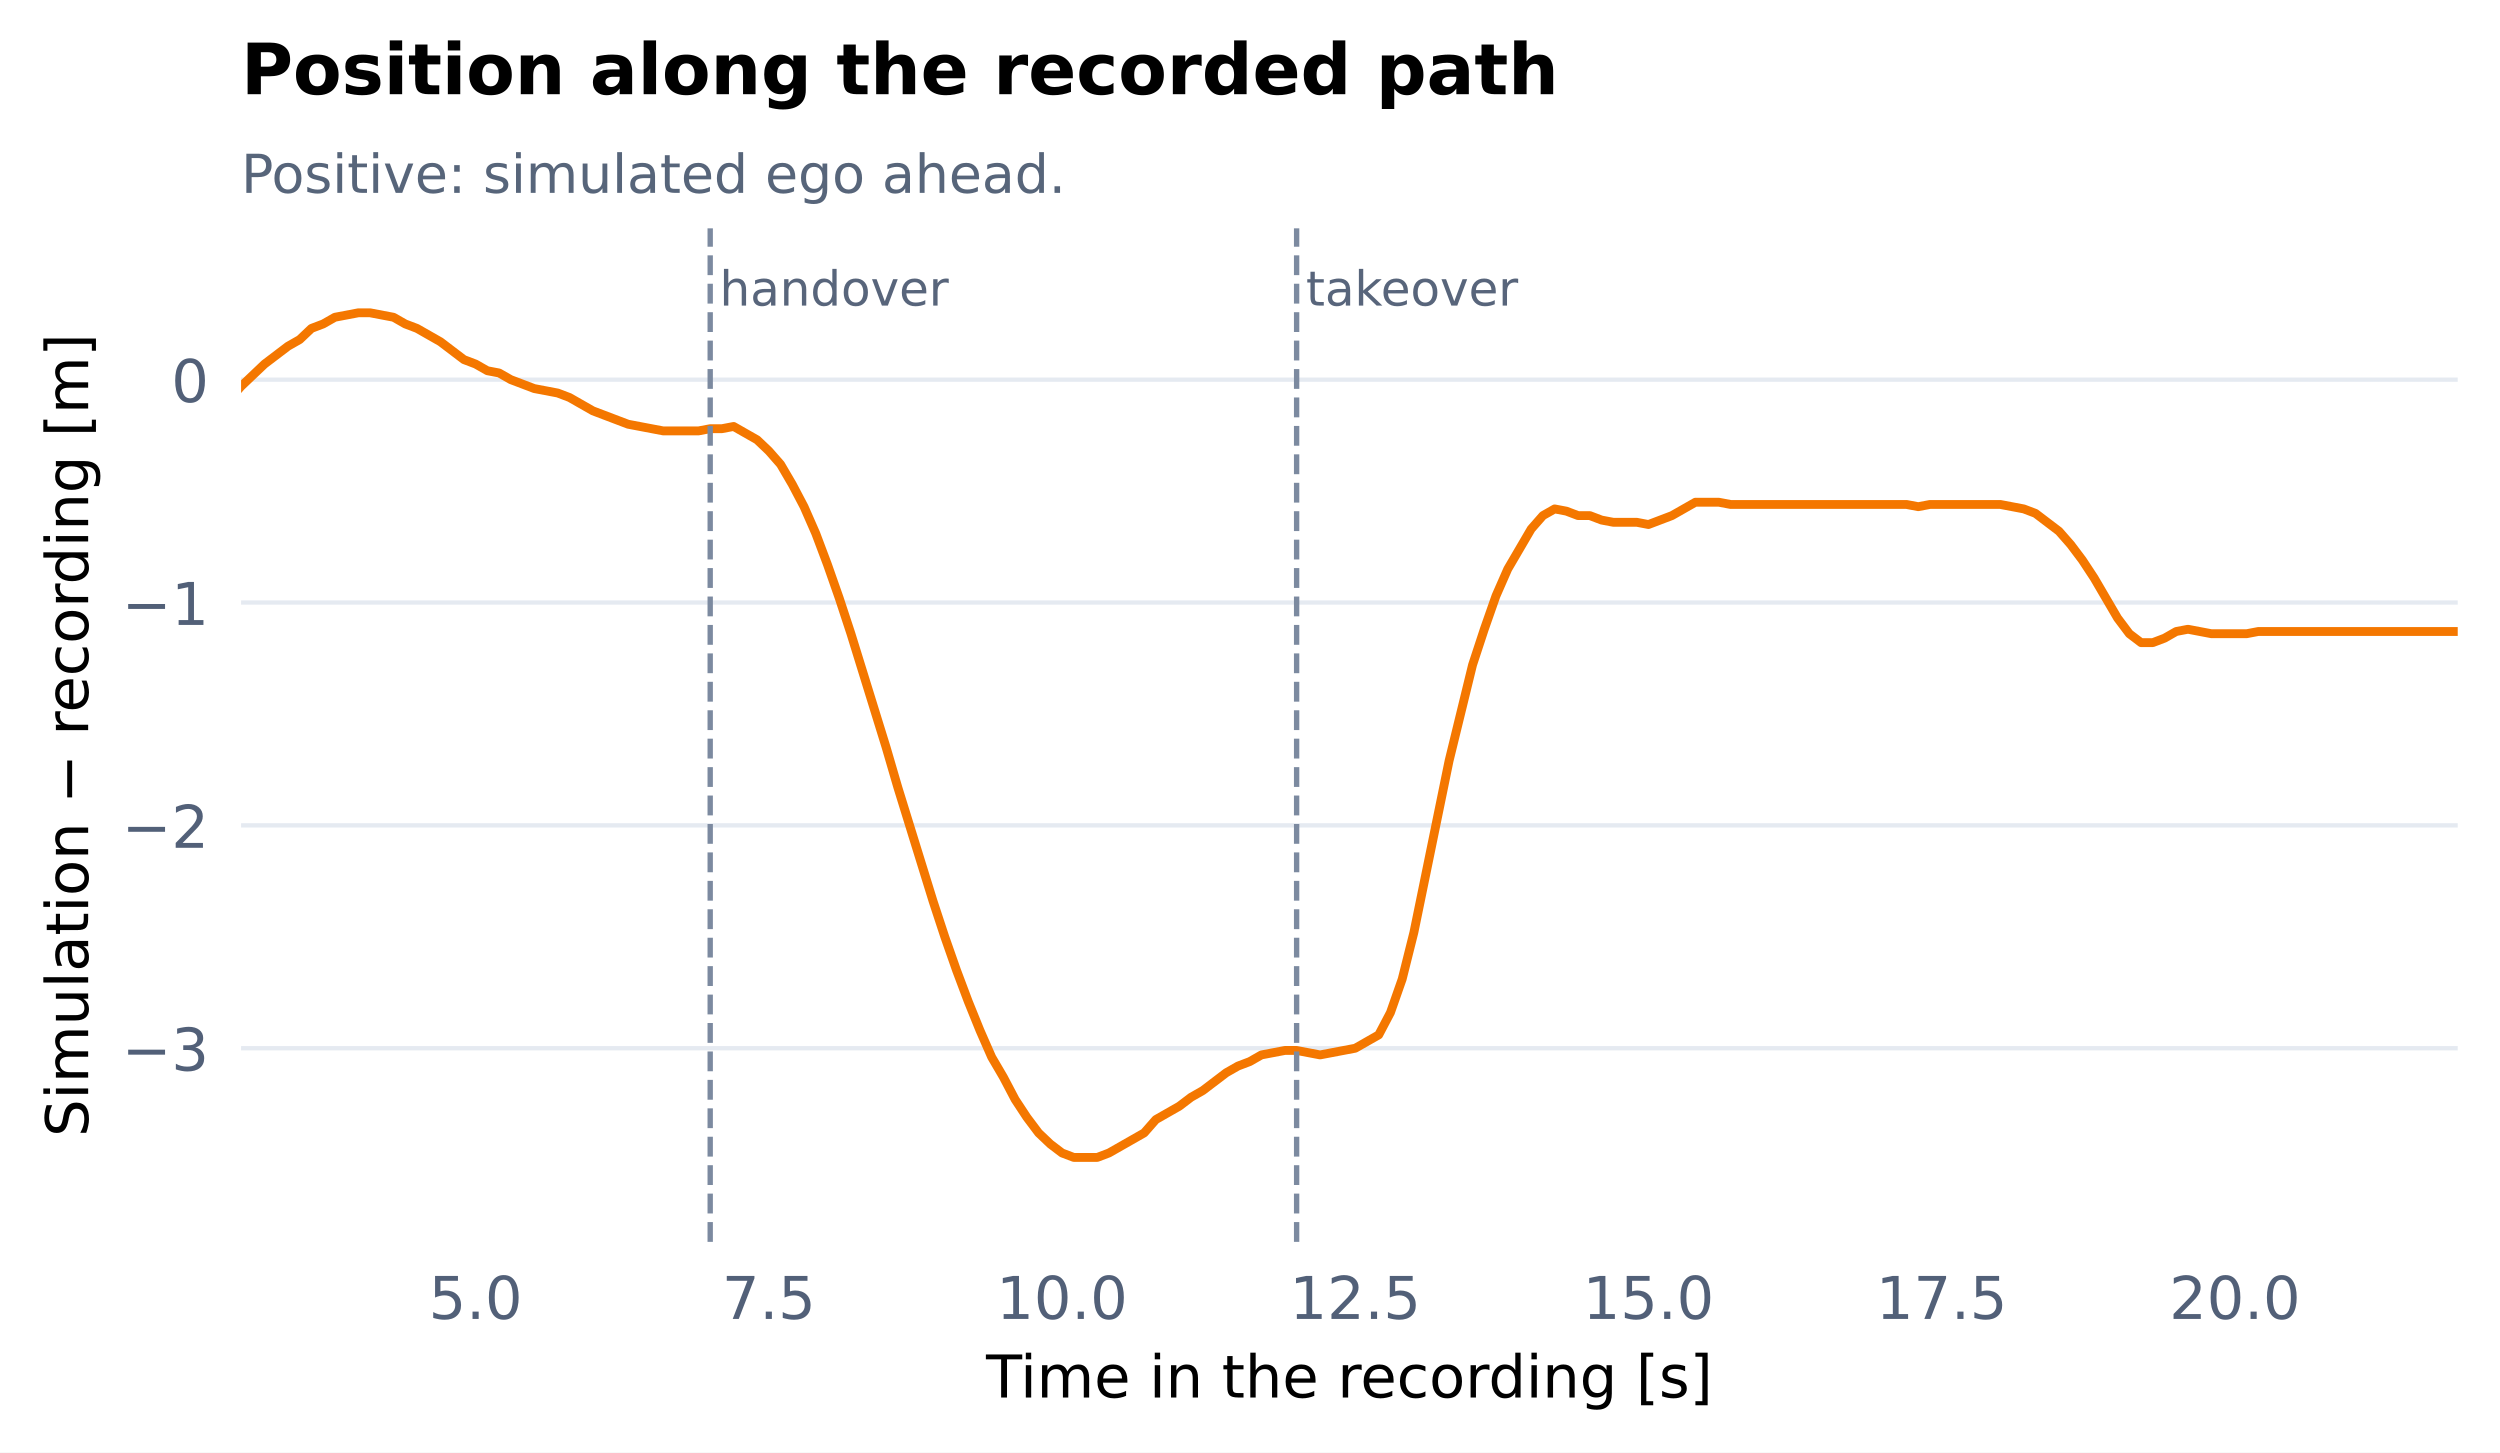
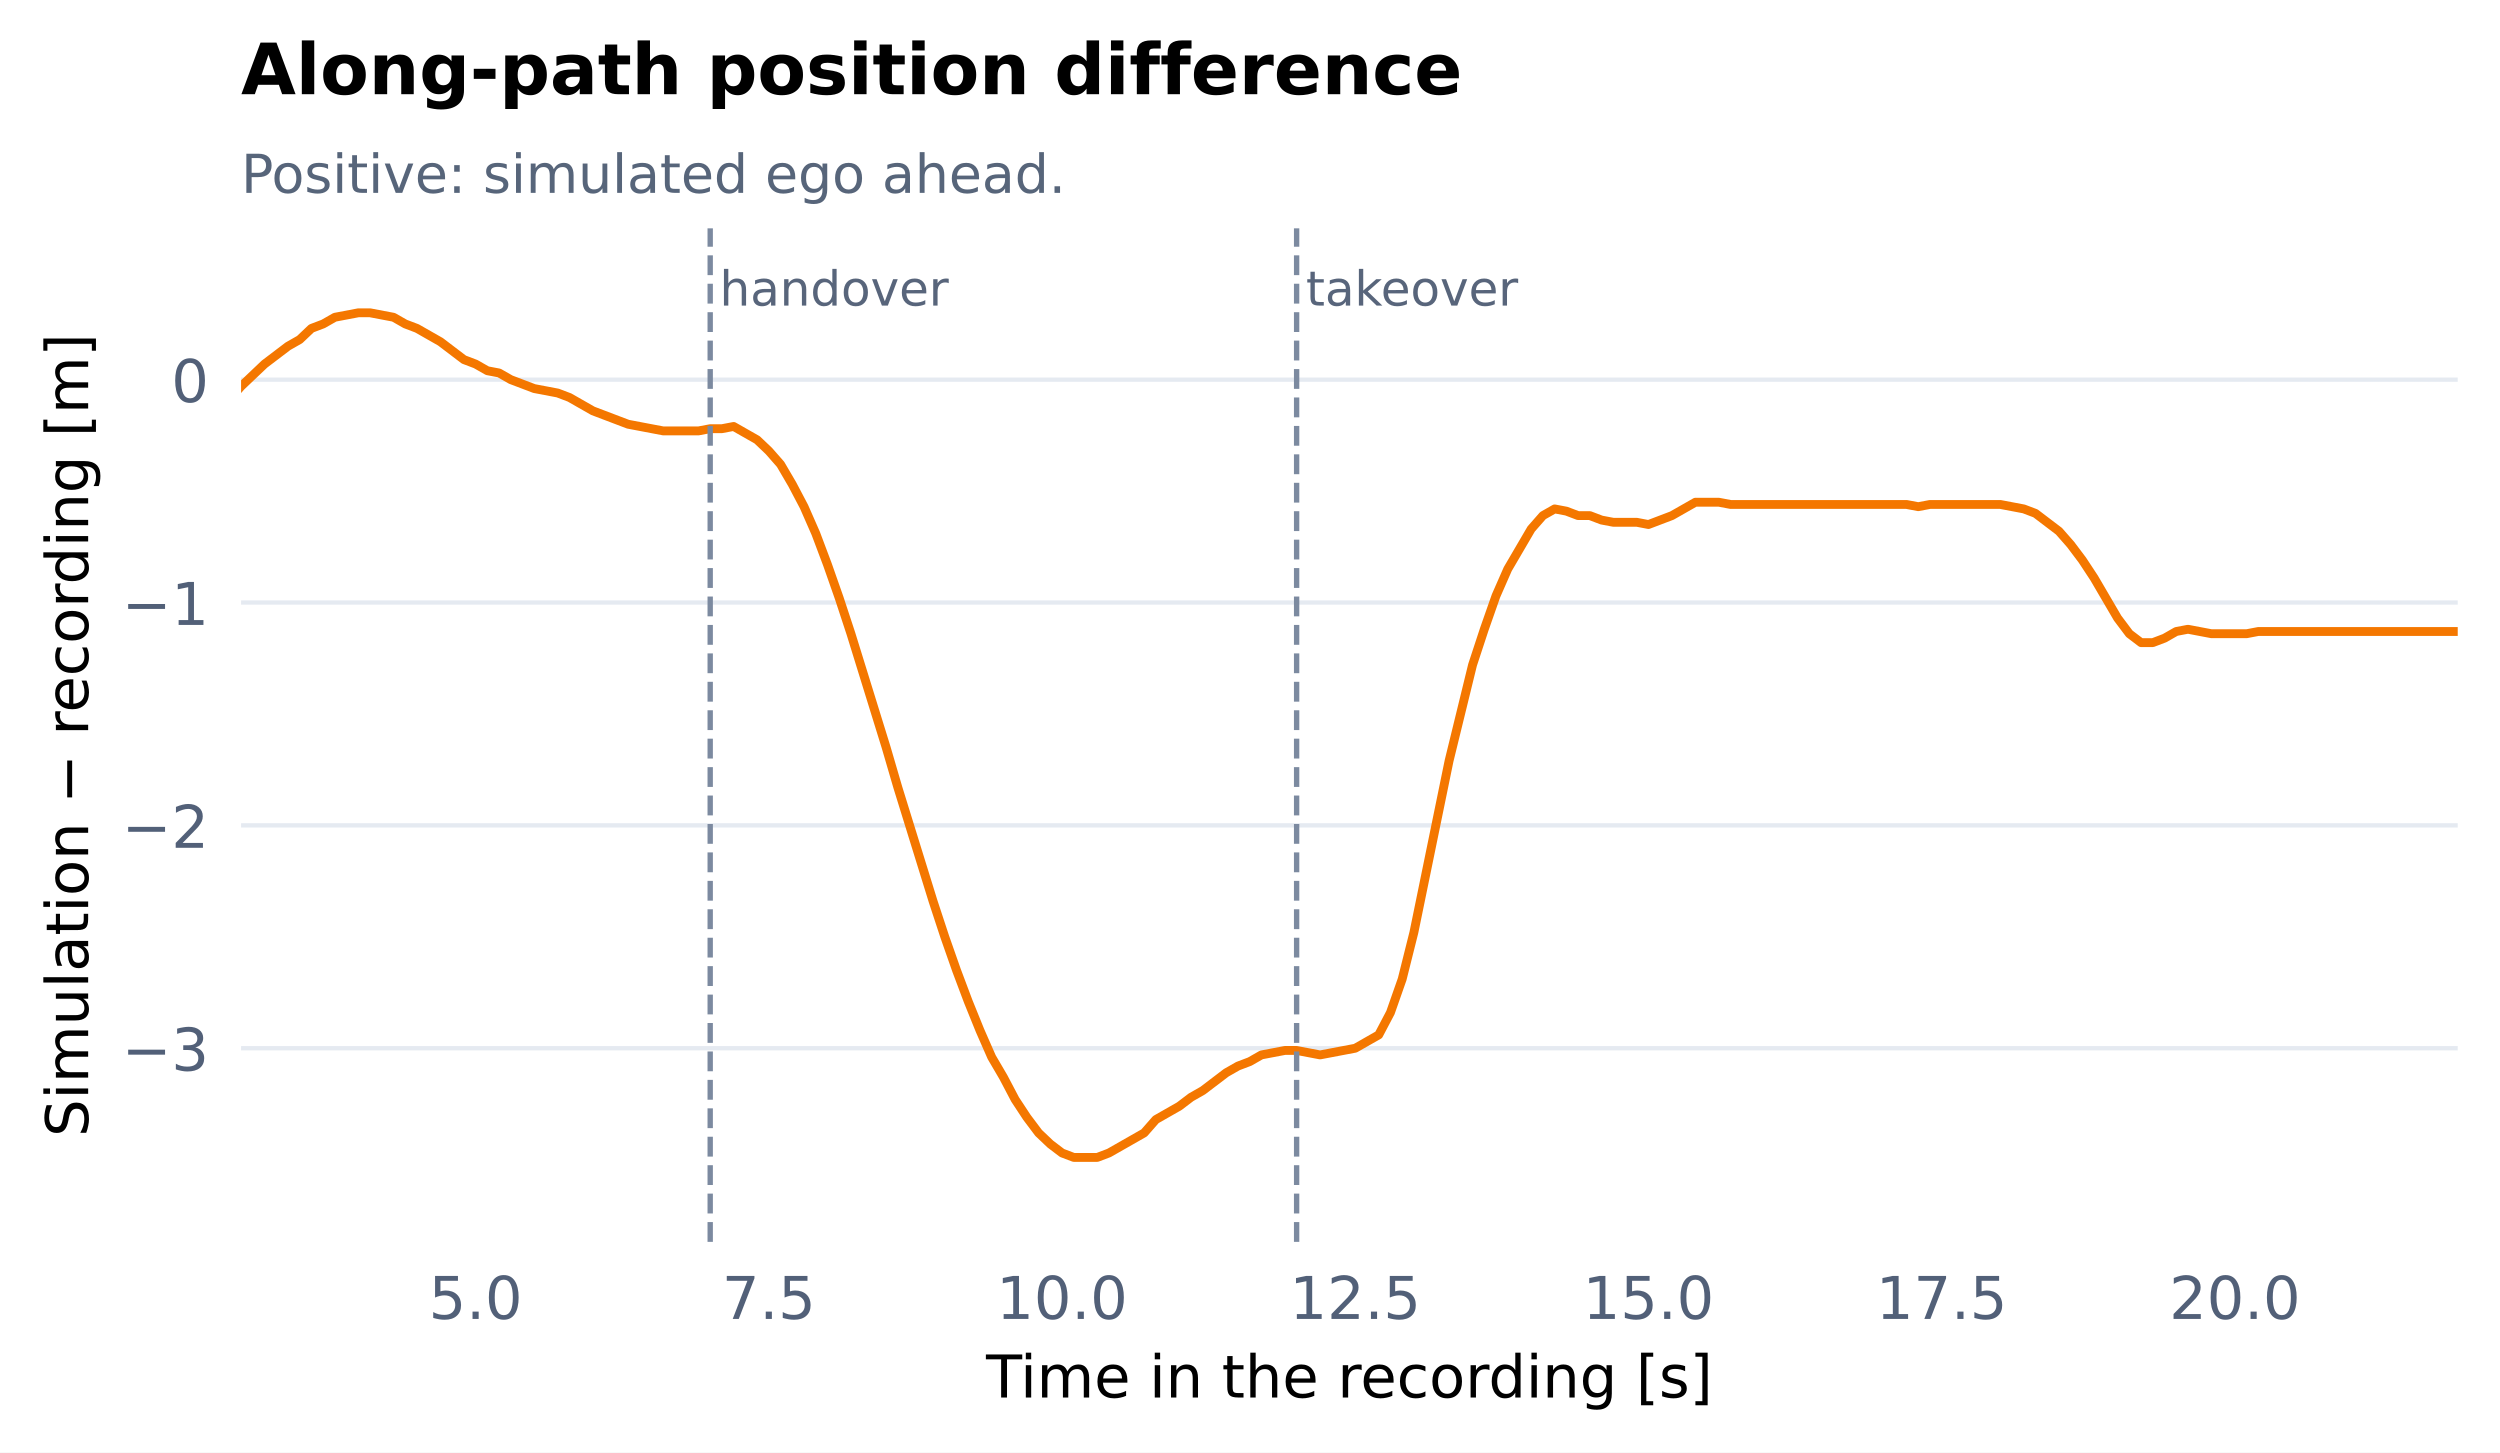
<svg xmlns="http://www.w3.org/2000/svg" width="466.004pt" height="270.754pt" viewBox="0 0 466.004 270.754" version="1.1">
  <defs>
    <style type="text/css">*{stroke-linejoin: round; stroke-linecap: butt}</style>
  </defs>
  <g id="figure_1">
    <g id="patch_1">
      <path d="M 0 270.754  L 466.004 270.754  L 466.004 -0  L 0 -0  z " style="fill: #ffffff" />
    </g>
    <g id="axes_1">
      <g id="patch_2">
        <path d="M -459.155 231.491  L -45.966 231.491  L -45.966 42.563  L -459.155 42.563  z " style="fill: #ffffff" />
      </g>
      <g id="matplotlib.axis_1">
        <g id="xtick_1">
          <g id="line2d_1" />
          <g id="text_1">
            <text style="font-size: 11px; font-family: 'DejaVu Sans'; text-anchor: middle; fill: #526078" x="-415.432" y="245.849" transform="rotate(-0 -415.4315 245.8491)">5.0</text>
          </g>
        </g>
        <g id="xtick_2">
          <g id="line2d_2" />
          <g id="text_2">
            <text style="font-size: 11px; font-family: 'DejaVu Sans'; text-anchor: middle; fill: #526078" x="-360.777" y="245.849" transform="rotate(-0 -360.7769 245.8491)">7.5</text>
          </g>
        </g>
        <g id="xtick_3">
          <g id="line2d_3" />
          <g id="text_3">
            <text style="font-size: 11px; font-family: 'DejaVu Sans'; text-anchor: middle; fill: #526078" x="-306.122" y="245.849" transform="rotate(-0 -306.1222 245.8491)">10.0</text>
          </g>
        </g>
        <g id="xtick_4">
          <g id="line2d_4" />
          <g id="text_4">
            <text style="font-size: 11px; font-family: 'DejaVu Sans'; text-anchor: middle; fill: #526078" x="-251.468" y="245.849" transform="rotate(-0 -251.4676 245.8491)">12.5</text>
          </g>
        </g>
        <g id="xtick_5">
          <g id="line2d_5" />
          <g id="text_5">
            <text style="font-size: 11px; font-family: 'DejaVu Sans'; text-anchor: middle; fill: #526078" x="-196.813" y="245.849" transform="rotate(-0 -196.8129 245.8491)">15.0</text>
          </g>
        </g>
        <g id="xtick_6">
          <g id="line2d_6" />
          <g id="text_6">
            <text style="font-size: 11px; font-family: 'DejaVu Sans'; text-anchor: middle; fill: #526078" x="-142.158" y="245.849" transform="rotate(-0 -142.1583 245.8491)">17.5</text>
          </g>
        </g>
        <g id="xtick_7">
          <g id="line2d_7" />
          <g id="text_7">
            <text style="font-size: 11px; font-family: 'DejaVu Sans'; text-anchor: middle; fill: #526078" x="-87.504" y="245.849" transform="rotate(-0 -87.50361 245.8491)">20.0</text>
          </g>
        </g>
        <g id="text_8">
          <text style="font-size: 11px; font-family: 'DejaVu Sans'; text-anchor: middle" x="-252.561" y="260.495" transform="rotate(-0 -252.5607 260.4951)">Time in the recording [s]</text>
        </g>
      </g>
      <g id="matplotlib.axis_2">
        <g id="ytick_1">
          <g id="line2d_8">
            <path clip-path="url(#p37542441fa)" style="fill: none; stroke: #e5eaf1; stroke-width: 0.8; stroke-linecap: square" />
          </g>
          <g id="line2d_9" />
          <g id="text_9">
            <text style="font-size: 11px; font-family: 'DejaVu Sans'; text-anchor: end; fill: #526078" x="-465.155" y="219.865" transform="rotate(-0 -465.1553 219.8649)">0</text>
          </g>
        </g>
        <g id="ytick_2">
          <g id="line2d_10">
            <path clip-path="url(#p37542441fa)" style="fill: none; stroke: #e5eaf1; stroke-width: 0.8; stroke-linecap: square" />
          </g>
          <g id="line2d_11" />
          <g id="text_10">
            <text style="font-size: 11px; font-family: 'DejaVu Sans'; text-anchor: end; fill: #526078" x="-465.155" y="189.324" transform="rotate(-0 -465.1553 189.3237)">1</text>
          </g>
        </g>
        <g id="ytick_3">
          <g id="line2d_12">
            <path clip-path="url(#p37542441fa)" style="fill: none; stroke: #e5eaf1; stroke-width: 0.8; stroke-linecap: square" />
          </g>
          <g id="line2d_13" />
          <g id="text_11">
            <text style="font-size: 11px; font-family: 'DejaVu Sans'; text-anchor: end; fill: #526078" x="-465.155" y="158.782" transform="rotate(-0 -465.1553 158.7825)">2</text>
          </g>
        </g>
        <g id="ytick_4">
          <g id="line2d_14">
            <path clip-path="url(#p37542441fa)" style="fill: none; stroke: #e5eaf1; stroke-width: 0.8; stroke-linecap: square" />
          </g>
          <g id="line2d_15" />
          <g id="text_12">
            <text style="font-size: 11px; font-family: 'DejaVu Sans'; text-anchor: end; fill: #526078" x="-465.155" y="128.241" transform="rotate(-0 -465.1553 128.2412)">3</text>
          </g>
        </g>
        <g id="ytick_5">
          <g id="line2d_16">
            <path clip-path="url(#p37542441fa)" style="fill: none; stroke: #e5eaf1; stroke-width: 0.8; stroke-linecap: square" />
          </g>
          <g id="line2d_17" />
          <g id="text_13">
            <text style="font-size: 11px; font-family: 'DejaVu Sans'; text-anchor: end; fill: #526078" x="-465.155" y="97.7" transform="rotate(-0 -465.1553 97.70001)">4</text>
          </g>
        </g>
        <g id="ytick_6">
          <g id="line2d_18">
            <path clip-path="url(#p37542441fa)" style="fill: none; stroke: #e5eaf1; stroke-width: 0.8; stroke-linecap: square" />
          </g>
          <g id="line2d_19" />
          <g id="text_14">
            <text style="font-size: 11px; font-family: 'DejaVu Sans'; text-anchor: end; fill: #526078" x="-465.155" y="67.159" transform="rotate(-0 -465.1553 67.15879)">5</text>
          </g>
        </g>
        <g id="text_15">
          <text style="font-size: 11px; font-family: 'DejaVu Sans'; text-anchor: middle" x="-478.442" y="137.027" transform="rotate(-90 -478.4417 137.0268)">Speed [m/s]</text>
        </g>
      </g>
      <g id="line2d_20">
        <path d="M 0 0  " clip-path="url(#p37542441fa)" style="fill: none; stroke: #1760dc; stroke-width: 1.65; stroke-linecap: square" />
      </g>
      <g id="line2d_21">
        <path d="M 0 0  " clip-path="url(#p37542441fa)" style="fill: none; stroke: #f47700; stroke-width: 1.65; stroke-linecap: square" />
      </g>
      <g id="line2d_22">
        <path clip-path="url(#p37542441fa)" style="fill: none; stroke-dasharray: 3.7,1.6; stroke-dashoffset: 0; stroke: #7c8aa0" />
      </g>
      <g id="line2d_23">
        <path clip-path="url(#p37542441fa)" style="fill: none; stroke-dasharray: 3.7,1.6; stroke-dashoffset: 0; stroke: #7c8aa0" />
      </g>
      <g id="text_16">
        <text style="font-size: 10px; font-family: 'DejaVu Sans'; text-anchor: start; fill: #57657a" x="-459.155" y="35.95" transform="rotate(-0 -459.1553 35.95036)">Vehicle speed on both sides.</text>
      </g>
      <g id="text_17">
        <text style="font-size: 9px; font-family: 'DejaVu Sans'; text-anchor: start; fill: #58657b" x="-369.959" y="56.959" transform="rotate(-0 -369.9589 56.95855)">handover</text>
      </g>
      <g id="text_18">
        <text style="font-size: 9px; font-family: 'DejaVu Sans'; text-anchor: start; fill: #58657b" x="-260.65" y="56.959" transform="rotate(-0 -260.6496 56.95855)">takeover</text>
      </g>
      <g id="text_19">
        <text style="font-weight: 700; font-size: 13.2px; font-family: 'DejaVu Sans'; text-anchor: start" x="-459.155" y="17.563" transform="rotate(-0 -459.1553 17.56284)">Speed</text>
      </g>
    </g>
    <g id="axes_2">
      <g id="patch_3">
        <path d="M 44.936 231.491  L 458.125 231.491  L 458.125 42.563  L 44.936 42.563  z " style="fill: #ffffff" />
      </g>
      <g id="matplotlib.axis_3">
        <g id="xtick_8">
          <g id="line2d_24" />
          <g id="text_20">
            <text style="font-size: 11px; font-family: 'DejaVu Sans'; text-anchor: middle; fill: #526078" x="88.659" y="245.849" transform="rotate(-0 88.65927 245.8491)">5.0</text>
          </g>
        </g>
        <g id="xtick_9">
          <g id="line2d_25" />
          <g id="text_21">
            <text style="font-size: 11px; font-family: 'DejaVu Sans'; text-anchor: middle; fill: #526078" x="143.314" y="245.849" transform="rotate(-0 143.3139 245.8491)">7.5</text>
          </g>
        </g>
        <g id="xtick_10">
          <g id="line2d_26" />
          <g id="text_22">
            <text style="font-size: 11px; font-family: 'DejaVu Sans'; text-anchor: middle; fill: #526078" x="197.969" y="245.849" transform="rotate(-0 197.9686 245.8491)">10.0</text>
          </g>
        </g>
        <g id="xtick_11">
          <g id="line2d_27" />
          <g id="text_23">
            <text style="font-size: 11px; font-family: 'DejaVu Sans'; text-anchor: middle; fill: #526078" x="252.623" y="245.849" transform="rotate(-0 252.6232 245.8491)">12.5</text>
          </g>
        </g>
        <g id="xtick_12">
          <g id="line2d_28" />
          <g id="text_24">
            <text style="font-size: 11px; font-family: 'DejaVu Sans'; text-anchor: middle; fill: #526078" x="307.278" y="245.849" transform="rotate(-0 307.2779 245.8491)">15.0</text>
          </g>
        </g>
        <g id="xtick_13">
          <g id="line2d_29" />
          <g id="text_25">
            <text style="font-size: 11px; font-family: 'DejaVu Sans'; text-anchor: middle; fill: #526078" x="361.933" y="245.849" transform="rotate(-0 361.9325 245.8491)">17.5</text>
          </g>
        </g>
        <g id="xtick_14">
          <g id="line2d_30" />
          <g id="text_26">
            <text style="font-size: 11px; font-family: 'DejaVu Sans'; text-anchor: middle; fill: #526078" x="416.587" y="245.849" transform="rotate(-0 416.5872 245.8491)">20.0</text>
          </g>
        </g>
        <g id="text_27">
          <text style="font-size: 11px; font-family: 'DejaVu Sans'; text-anchor: middle" x="251.53" y="260.495" transform="rotate(-0 251.5301 260.4951)">Time in the recording [s]</text>
        </g>
      </g>
      <g id="matplotlib.axis_4">
        <g id="ytick_7">
          <g id="line2d_31">
            <path d="M 44.936 195.392  L 458.125 195.392  " clip-path="url(#p59458c750c)" style="fill: none; stroke: #e5eaf1; stroke-width: 0.8; stroke-linecap: square" />
          </g>
          <g id="line2d_32" />
          <g id="text_28">
            <text style="font-size: 11px; font-family: 'DejaVu Sans'; text-anchor: end; fill: #526078" x="38.936" y="199.571" transform="rotate(-0 38.93554 199.5709)">−3</text>
          </g>
        </g>
        <g id="ytick_8">
          <g id="line2d_33">
            <path d="M 44.936 153.851  L 458.125 153.851  " clip-path="url(#p59458c750c)" style="fill: none; stroke: #e5eaf1; stroke-width: 0.8; stroke-linecap: square" />
          </g>
          <g id="line2d_34" />
          <g id="text_29">
            <text style="font-size: 11px; font-family: 'DejaVu Sans'; text-anchor: end; fill: #526078" x="38.936" y="158.03" transform="rotate(-0 38.93554 158.03)">−2</text>
          </g>
        </g>
        <g id="ytick_9">
          <g id="line2d_35">
            <path d="M 44.936 112.31  L 458.125 112.31  " clip-path="url(#p59458c750c)" style="fill: none; stroke: #e5eaf1; stroke-width: 0.8; stroke-linecap: square" />
          </g>
          <g id="line2d_36" />
          <g id="text_30">
            <text style="font-size: 11px; font-family: 'DejaVu Sans'; text-anchor: end; fill: #526078" x="38.936" y="116.489" transform="rotate(-0 38.93554 116.4891)">−1</text>
          </g>
        </g>
        <g id="ytick_10">
          <g id="line2d_37">
            <path d="M 44.936 70.769  L 458.125 70.769  " clip-path="url(#p59458c750c)" style="fill: none; stroke: #e5eaf1; stroke-width: 0.8; stroke-linecap: square" />
          </g>
          <g id="line2d_38" />
          <g id="text_31">
            <text style="font-size: 11px; font-family: 'DejaVu Sans'; text-anchor: end; fill: #526078" x="38.936" y="74.948" transform="rotate(-0 38.93554 74.94825)">0</text>
          </g>
        </g>
        <g id="text_32">
          <text style="font-size: 11px; font-family: 'DejaVu Sans'; text-anchor: middle" x="16.431" y="137.027" transform="rotate(-90 16.43148 137.0268)">Simulation − recording [m]</text>
        </g>
      </g>
      <g id="line2d_39">
        <path d="M -1 140.142  L -0.974 140.142  L 1.212 138.896  L 3.398 135.573  L 5.584 131.834  L 12.143 116.88  L 14.329 112.31  L 16.515 107.325  L 20.887 99.017  L 25.26 92.37  L 27.446 89.878  L 29.632 86.97  L 36.191 80.739  L 38.377 78.246  L 40.563 76.585  L 42.749 74.508  L 44.936 72.015  L 49.308 67.861  L 53.68 64.538  L 55.866 63.292  L 58.053 61.215  L 60.239 60.384  L 62.425 59.138  L 66.797 58.307  L 68.984 58.307  L 73.356 59.138  L 75.542 60.384  L 77.728 61.215  L 82.101 63.707  L 86.473 67.03  L 88.659 67.861  L 90.845 69.107  L 93.032 69.523  L 95.218 70.769  L 99.59 72.431  L 103.963 73.262  L 106.149 74.092  L 110.521 76.585  L 117.08 79.077  L 123.638 80.324  L 130.197 80.324  L 132.383 79.908  L 134.569 79.908  L 136.755 79.493  L 141.128 81.985  L 143.314 84.062  L 145.5 86.555  L 147.686 90.293  L 149.872 94.447  L 152.059 99.432  L 154.245 105.248  L 156.431 111.479  L 158.617 118.126  L 165.176 139.312  L 167.362 146.789  L 173.921 167.975  L 176.107 174.621  L 178.293 180.852  L 180.479 186.668  L 182.665 192.069  L 184.851 197.053  L 187.038 200.792  L 189.224 204.946  L 191.41 208.269  L 193.596 211.177  L 195.782 213.254  L 197.969 214.916  L 200.155 215.747  L 204.527 215.747  L 206.713 214.916  L 213.272 211.177  L 215.458 208.685  L 219.83 206.192  L 222.017 204.531  L 224.203 203.285  L 228.575 199.961  L 230.761 198.715  L 232.948 197.884  L 235.134 196.638  L 239.506 195.807  L 241.692 195.807  L 246.065 196.638  L 252.623 195.392  L 256.996 192.899  L 259.182 188.745  L 261.368 182.514  L 263.554 173.791  L 270.113 141.804  L 274.485 123.941  L 276.671 117.295  L 278.857 111.064  L 281.044 106.079  L 285.416 98.602  L 287.602 96.109  L 289.788 94.863  L 291.975 95.278  L 294.161 96.109  L 296.347 96.109  L 298.533 96.94  L 300.719 97.355  L 305.092 97.355  L 307.278 97.771  L 311.65 96.109  L 316.023 93.617  L 320.395 93.617  L 322.581 94.032  L 355.374 94.032  L 357.56 94.447  L 359.746 94.032  L 372.863 94.032  L 377.236 94.863  L 379.422 95.694  L 383.794 99.017  L 385.981 101.509  L 388.167 104.417  L 390.353 107.741  L 394.725 115.218  L 396.912 118.126  L 399.098 119.787  L 401.284 119.787  L 403.47 118.957  L 405.656 117.71  L 407.842 117.295  L 412.215 118.126  L 418.773 118.126  L 420.96 117.71  L 458.125 117.71  L 458.125 117.71  " clip-path="url(#p59458c750c)" style="fill: none; stroke: #f47700; stroke-width: 1.65; stroke-linecap: square" />
      </g>
      <g id="line2d_40">
        <path d="M 132.383 231.491  L 132.383 42.563  " clip-path="url(#p59458c750c)" style="fill: none; stroke-dasharray: 3.7,1.6; stroke-dashoffset: 0; stroke: #7c8aa0" />
      </g>
      <g id="line2d_41">
        <path d="M 241.692 231.491  L 241.692 42.563  " clip-path="url(#p59458c750c)" style="fill: none; stroke-dasharray: 3.7,1.6; stroke-dashoffset: 0; stroke: #7c8aa0" />
      </g>
      <g id="text_33">
        <text style="font-size: 10px; font-family: 'DejaVu Sans'; text-anchor: start; fill: #57657a" x="44.936" y="35.95" transform="rotate(-0 44.93554 35.95036)">Positive: simulated ego ahead.</text>
      </g>
      <g id="text_34">
        <text style="font-size: 9px; font-family: 'DejaVu Sans'; text-anchor: start; fill: #58657b" x="134.132" y="56.959" transform="rotate(-0 134.1319 56.95855)">handover</text>
      </g>
      <g id="text_35">
        <text style="font-size: 9px; font-family: 'DejaVu Sans'; text-anchor: start; fill: #58657b" x="243.441" y="56.959" transform="rotate(-0 243.4413 56.95855)">takeover</text>
      </g>
      <g id="text_36">
-         <text style="font-weight: 700; font-size: 13.2px; font-family: 'DejaVu Sans'; text-anchor: start" x="44.936" y="17.563" transform="rotate(-0 44.93554 17.56284)">Position along the recorded path</text>
+         <text style="font-weight: 700; font-size: 13.2px; font-family: 'DejaVu Sans'; text-anchor: start" x="44.936" y="17.563" transform="rotate(-0 44.93554 17.56284)">Along-path position difference</text>
      </g>
    </g>
    <g id="axes_3">
      <g id="patch_4">
        <path d="M -459.155 514.883  L -45.966 514.883  L -45.966 325.955  L -459.155 325.955  z " style="fill: #ffffff" />
      </g>
      <g id="matplotlib.axis_5">
        <g id="xtick_15">
          <g id="line2d_42" />
          <g id="text_37">
            <text style="font-size: 11px; font-family: 'DejaVu Sans'; text-anchor: middle; fill: #526078" x="-415.432" y="529.241" transform="rotate(-0 -415.4315 529.2411)">5.0</text>
          </g>
        </g>
        <g id="xtick_16">
          <g id="line2d_43" />
          <g id="text_38">
            <text style="font-size: 11px; font-family: 'DejaVu Sans'; text-anchor: middle; fill: #526078" x="-360.777" y="529.241" transform="rotate(-0 -360.7769 529.2411)">7.5</text>
          </g>
        </g>
        <g id="xtick_17">
          <g id="line2d_44" />
          <g id="text_39">
            <text style="font-size: 11px; font-family: 'DejaVu Sans'; text-anchor: middle; fill: #526078" x="-306.122" y="529.241" transform="rotate(-0 -306.1222 529.2411)">10.0</text>
          </g>
        </g>
        <g id="xtick_18">
          <g id="line2d_45" />
          <g id="text_40">
            <text style="font-size: 11px; font-family: 'DejaVu Sans'; text-anchor: middle; fill: #526078" x="-251.468" y="529.241" transform="rotate(-0 -251.4676 529.2411)">12.5</text>
          </g>
        </g>
        <g id="xtick_19">
          <g id="line2d_46" />
          <g id="text_41">
            <text style="font-size: 11px; font-family: 'DejaVu Sans'; text-anchor: middle; fill: #526078" x="-196.813" y="529.241" transform="rotate(-0 -196.8129 529.2411)">15.0</text>
          </g>
        </g>
        <g id="xtick_20">
          <g id="line2d_47" />
          <g id="text_42">
            <text style="font-size: 11px; font-family: 'DejaVu Sans'; text-anchor: middle; fill: #526078" x="-142.158" y="529.241" transform="rotate(-0 -142.1583 529.2411)">17.5</text>
          </g>
        </g>
        <g id="xtick_21">
          <g id="line2d_48" />
          <g id="text_43">
            <text style="font-size: 11px; font-family: 'DejaVu Sans'; text-anchor: middle; fill: #526078" x="-87.504" y="529.241" transform="rotate(-0 -87.50361 529.2411)">20.0</text>
          </g>
        </g>
        <g id="text_44">
          <text style="font-size: 11px; font-family: 'DejaVu Sans'; text-anchor: middle" x="-252.561" y="543.887" transform="rotate(-0 -252.5607 543.8871)">Time in the recording [s]</text>
        </g>
      </g>
      <g id="matplotlib.axis_6">
        <g id="ytick_11">
          <g id="line2d_49">
            <path clip-path="url(#p104a223b0b)" style="fill: none; stroke: #e5eaf1; stroke-width: 0.8; stroke-linecap: square" />
          </g>
          <g id="line2d_50" />
          <g id="text_45">
            <text style="font-size: 11px; font-family: 'DejaVu Sans'; text-anchor: end; fill: #526078" x="-465.155" y="491.008" transform="rotate(-0 -465.1553 491.0084)">−3</text>
          </g>
        </g>
        <g id="ytick_12">
          <g id="line2d_51">
            <path clip-path="url(#p104a223b0b)" style="fill: none; stroke: #e5eaf1; stroke-width: 0.8; stroke-linecap: square" />
          </g>
          <g id="line2d_52" />
          <g id="text_46">
            <text style="font-size: 11px; font-family: 'DejaVu Sans'; text-anchor: end; fill: #526078" x="-465.155" y="460.234" transform="rotate(-0 -465.1553 460.2343)">−2</text>
          </g>
        </g>
        <g id="ytick_13">
          <g id="line2d_53">
            <path clip-path="url(#p104a223b0b)" style="fill: none; stroke: #e5eaf1; stroke-width: 0.8; stroke-linecap: square" />
          </g>
          <g id="line2d_54" />
          <g id="text_47">
            <text style="font-size: 11px; font-family: 'DejaVu Sans'; text-anchor: end; fill: #526078" x="-465.155" y="429.46" transform="rotate(-0 -465.1553 429.4603)">−1</text>
          </g>
        </g>
        <g id="ytick_14">
          <g id="line2d_55">
            <path clip-path="url(#p104a223b0b)" style="fill: none; stroke: #e5eaf1; stroke-width: 0.8; stroke-linecap: square" />
          </g>
          <g id="line2d_56" />
          <g id="text_48">
            <text style="font-size: 11px; font-family: 'DejaVu Sans'; text-anchor: end; fill: #526078" x="-465.155" y="398.686" transform="rotate(-0 -465.1553 398.6862)">0</text>
          </g>
        </g>
        <g id="ytick_15">
          <g id="line2d_57">
            <path clip-path="url(#p104a223b0b)" style="fill: none; stroke: #e5eaf1; stroke-width: 0.8; stroke-linecap: square" />
          </g>
          <g id="line2d_58" />
          <g id="text_49">
            <text style="font-size: 11px; font-family: 'DejaVu Sans'; text-anchor: end; fill: #526078" x="-465.155" y="367.912" transform="rotate(-0 -465.1553 367.9122)">1</text>
          </g>
        </g>
        <g id="ytick_16">
          <g id="line2d_59">
            <path clip-path="url(#p104a223b0b)" style="fill: none; stroke: #e5eaf1; stroke-width: 0.8; stroke-linecap: square" />
          </g>
          <g id="line2d_60" />
          <g id="text_50">
            <text style="font-size: 11px; font-family: 'DejaVu Sans'; text-anchor: end; fill: #526078" x="-465.155" y="337.138" transform="rotate(-0 -465.1553 337.1382)">2</text>
          </g>
        </g>
        <g id="text_51">
          <text style="font-size: 11px; font-family: 'DejaVu Sans'; text-anchor: middle" x="-487.659" y="420.419" transform="rotate(-90 -487.6593 420.4188)">Acceleration [m/s²]</text>
        </g>
      </g>
      <g id="line2d_61">
        <path d="M 0 0  " clip-path="url(#p104a223b0b)" style="fill: none; stroke: #1760dc; stroke-width: 1.65; stroke-linecap: square" />
      </g>
      <g id="line2d_62">
        <path d="M 0 0  " clip-path="url(#p104a223b0b)" style="fill: none; stroke: #f47700; stroke-width: 1.65; stroke-linecap: square" />
      </g>
      <g id="line2d_63">
        <path clip-path="url(#p104a223b0b)" style="fill: none; stroke-dasharray: 3.7,1.6; stroke-dashoffset: 0; stroke: #7c8aa0" />
      </g>
      <g id="line2d_64">
        <path clip-path="url(#p104a223b0b)" style="fill: none; stroke-dasharray: 3.7,1.6; stroke-dashoffset: 0; stroke: #7c8aa0" />
      </g>
      <g id="text_52">
        <text style="font-size: 10px; font-family: 'DejaVu Sans'; text-anchor: start; fill: #57657a" x="-459.155" y="319.342" transform="rotate(-0 -459.1553 319.3424)">Acceleration requested by each stack.</text>
      </g>
      <g id="text_53">
        <text style="font-size: 9px; font-family: 'DejaVu Sans'; text-anchor: start; fill: #58657b" x="-369.959" y="340.351" transform="rotate(-0 -369.9589 340.3506)">handover</text>
      </g>
      <g id="text_54">
        <text style="font-size: 9px; font-family: 'DejaVu Sans'; text-anchor: start; fill: #58657b" x="-260.65" y="340.351" transform="rotate(-0 -260.6496 340.3506)">takeover</text>
      </g>
      <g id="text_55">
        <text style="font-weight: 700; font-size: 13.2px; font-family: 'DejaVu Sans'; text-anchor: start" x="-459.155" y="300.955" transform="rotate(-0 -459.1553 300.9548)">Commanded acceleration</text>
      </g>
    </g>
    <g id="axes_4">
      <g id="patch_5">
        <path d="M 44.936 514.883  L 458.125 514.883  L 458.125 325.955  L 44.936 325.955  z " style="fill: #ffffff" />
      </g>
      <g id="matplotlib.axis_7">
        <g id="xtick_22">
          <g id="line2d_65" />
          <g id="text_56">
            <text style="font-size: 11px; font-family: 'DejaVu Sans'; text-anchor: middle; fill: #526078" x="88.659" y="529.241" transform="rotate(-0 88.65927 529.2411)">5.0</text>
          </g>
        </g>
        <g id="xtick_23">
          <g id="line2d_66" />
          <g id="text_57">
            <text style="font-size: 11px; font-family: 'DejaVu Sans'; text-anchor: middle; fill: #526078" x="143.314" y="529.241" transform="rotate(-0 143.3139 529.2411)">7.5</text>
          </g>
        </g>
        <g id="xtick_24">
          <g id="line2d_67" />
          <g id="text_58">
            <text style="font-size: 11px; font-family: 'DejaVu Sans'; text-anchor: middle; fill: #526078" x="197.969" y="529.241" transform="rotate(-0 197.9686 529.2411)">10.0</text>
          </g>
        </g>
        <g id="xtick_25">
          <g id="line2d_68" />
          <g id="text_59">
            <text style="font-size: 11px; font-family: 'DejaVu Sans'; text-anchor: middle; fill: #526078" x="252.623" y="529.241" transform="rotate(-0 252.6232 529.2411)">12.5</text>
          </g>
        </g>
        <g id="xtick_26">
          <g id="line2d_69" />
          <g id="text_60">
            <text style="font-size: 11px; font-family: 'DejaVu Sans'; text-anchor: middle; fill: #526078" x="307.278" y="529.241" transform="rotate(-0 307.2779 529.2411)">15.0</text>
          </g>
        </g>
        <g id="xtick_27">
          <g id="line2d_70" />
          <g id="text_61">
            <text style="font-size: 11px; font-family: 'DejaVu Sans'; text-anchor: middle; fill: #526078" x="361.933" y="529.241" transform="rotate(-0 361.9325 529.2411)">17.5</text>
          </g>
        </g>
        <g id="xtick_28">
          <g id="line2d_71" />
          <g id="text_62">
            <text style="font-size: 11px; font-family: 'DejaVu Sans'; text-anchor: middle; fill: #526078" x="416.587" y="529.241" transform="rotate(-0 416.5872 529.2411)">20.0</text>
          </g>
        </g>
        <g id="text_63">
          <text style="font-size: 11px; font-family: 'DejaVu Sans'; text-anchor: middle" x="251.53" y="543.887" transform="rotate(-0 251.5301 543.8871)">Time in the recording [s]</text>
        </g>
      </g>
      <g id="matplotlib.axis_8">
        <g id="ytick_17">
          <g id="line2d_72">
            <path clip-path="url(#pec30d820d0)" style="fill: none; stroke: #e5eaf1; stroke-width: 0.8; stroke-linecap: square" />
          </g>
          <g id="line2d_73" />
          <g id="text_64">
            <text style="font-size: 11px; font-family: 'DejaVu Sans'; text-anchor: end; fill: #526078" x="38.936" y="498.217" transform="rotate(-0 38.93554 498.2172)">−4</text>
          </g>
        </g>
        <g id="ytick_18">
          <g id="line2d_74">
            <path clip-path="url(#pec30d820d0)" style="fill: none; stroke: #e5eaf1; stroke-width: 0.8; stroke-linecap: square" />
          </g>
          <g id="line2d_75" />
          <g id="text_65">
            <text style="font-size: 11px; font-family: 'DejaVu Sans'; text-anchor: end; fill: #526078" x="38.936" y="471.925" transform="rotate(-0 38.93554 471.9246)">−3</text>
          </g>
        </g>
        <g id="ytick_19">
          <g id="line2d_76">
            <path clip-path="url(#pec30d820d0)" style="fill: none; stroke: #e5eaf1; stroke-width: 0.8; stroke-linecap: square" />
          </g>
          <g id="line2d_77" />
          <g id="text_66">
            <text style="font-size: 11px; font-family: 'DejaVu Sans'; text-anchor: end; fill: #526078" x="38.936" y="445.632" transform="rotate(-0 38.93554 445.632)">−2</text>
          </g>
        </g>
        <g id="ytick_20">
          <g id="line2d_78">
            <path clip-path="url(#pec30d820d0)" style="fill: none; stroke: #e5eaf1; stroke-width: 0.8; stroke-linecap: square" />
          </g>
          <g id="line2d_79" />
          <g id="text_67">
            <text style="font-size: 11px; font-family: 'DejaVu Sans'; text-anchor: end; fill: #526078" x="38.936" y="419.339" transform="rotate(-0 38.93554 419.3395)">−1</text>
          </g>
        </g>
        <g id="ytick_21">
          <g id="line2d_80">
            <path clip-path="url(#pec30d820d0)" style="fill: none; stroke: #e5eaf1; stroke-width: 0.8; stroke-linecap: square" />
          </g>
          <g id="line2d_81" />
          <g id="text_68">
            <text style="font-size: 11px; font-family: 'DejaVu Sans'; text-anchor: end; fill: #526078" x="38.936" y="393.047" transform="rotate(-0 38.93554 393.0469)">0</text>
          </g>
        </g>
        <g id="ytick_22">
          <g id="line2d_82">
            <path clip-path="url(#pec30d820d0)" style="fill: none; stroke: #e5eaf1; stroke-width: 0.8; stroke-linecap: square" />
          </g>
          <g id="line2d_83" />
          <g id="text_69">
            <text style="font-size: 11px; font-family: 'DejaVu Sans'; text-anchor: end; fill: #526078" x="38.936" y="366.754" transform="rotate(-0 38.93554 366.7543)">1</text>
          </g>
        </g>
        <g id="ytick_23">
          <g id="line2d_84">
            <path clip-path="url(#pec30d820d0)" style="fill: none; stroke: #e5eaf1; stroke-width: 0.8; stroke-linecap: square" />
          </g>
          <g id="line2d_85" />
          <g id="text_70">
            <text style="font-size: 11px; font-family: 'DejaVu Sans'; text-anchor: end; fill: #526078" x="38.936" y="340.462" transform="rotate(-0 38.93554 340.4617)">2</text>
          </g>
        </g>
        <g id="text_71">
          <text style="font-size: 11px; font-family: 'DejaVu Sans'; text-anchor: middle" x="16.431" y="420.419" transform="rotate(-90 16.43148 420.4188)">Acceleration [m/s²]</text>
        </g>
      </g>
      <g id="line2d_86">
        <path d="M 0 0  " clip-path="url(#pec30d820d0)" style="fill: none; stroke: #1760dc; stroke-width: 1.65; stroke-linecap: square" />
      </g>
      <g id="line2d_87">
        <path d="M 0 0  " clip-path="url(#pec30d820d0)" style="fill: none; stroke: #f47700; stroke-width: 1.65; stroke-linecap: square" />
      </g>
      <g id="line2d_88">
        <path clip-path="url(#pec30d820d0)" style="fill: none; stroke-dasharray: 3.7,1.6; stroke-dashoffset: 0; stroke: #7c8aa0" />
      </g>
      <g id="line2d_89">
        <path clip-path="url(#pec30d820d0)" style="fill: none; stroke-dasharray: 3.7,1.6; stroke-dashoffset: 0; stroke: #7c8aa0" />
      </g>
      <g id="text_72">
        <text style="font-size: 10px; font-family: 'DejaVu Sans'; text-anchor: start; fill: #57657a" x="44.936" y="319.342" transform="rotate(-0 44.93554 319.3424)">Smoothed rate of change of speed.</text>
      </g>
      <g id="text_73">
        <text style="font-size: 9px; font-family: 'DejaVu Sans'; text-anchor: start; fill: #58657b" x="134.132" y="340.351" transform="rotate(-0 134.1319 340.3506)">handover</text>
      </g>
      <g id="text_74">
        <text style="font-size: 9px; font-family: 'DejaVu Sans'; text-anchor: start; fill: #58657b" x="243.441" y="340.351" transform="rotate(-0 243.4413 340.3506)">takeover</text>
      </g>
      <g id="text_75">
        <text style="font-weight: 700; font-size: 13.2px; font-family: 'DejaVu Sans'; text-anchor: start" x="44.936" y="300.955" transform="rotate(-0 44.93554 300.9548)">Achieved acceleration</text>
      </g>
    </g>
    <g id="legend_1">
      <g id="line2d_90">
        <path style="fill: none; stroke: #1760dc; stroke-width: 2; stroke-linecap: square" />
      </g>
      <g id="text_76">
        <text style="font-size: 11px; font-family: 'DejaVu Sans'; text-anchor: start" x="-110.729" y="-10.027" transform="rotate(-0 -110.7287 -10.02688)">Real recording</text>
      </g>
      <g id="line2d_91">
        <path style="fill: none; stroke: #f47700; stroke-width: 2; stroke-linecap: square" />
      </g>
      <g id="text_77">
        <text style="font-size: 11px; font-family: 'DejaVu Sans'; text-anchor: start" x="21.426" y="-10.027" transform="rotate(-0 21.42598 -10.02688)">Simulation</text>
      </g>
    </g>
  </g>
  <defs>
    <clipPath id="p37542441fa">
      <rect x="-459.155" y="42.563" width="413.189" height="188.928" />
    </clipPath>
    <clipPath id="p59458c750c">
      <rect x="44.936" y="42.563" width="413.189" height="188.928" />
    </clipPath>
    <clipPath id="p104a223b0b">
      <rect x="-459.155" y="325.955" width="413.189" height="188.928" />
    </clipPath>
    <clipPath id="pec30d820d0">
      <rect x="44.936" y="325.955" width="413.189" height="188.928" />
    </clipPath>
  </defs>
</svg>
